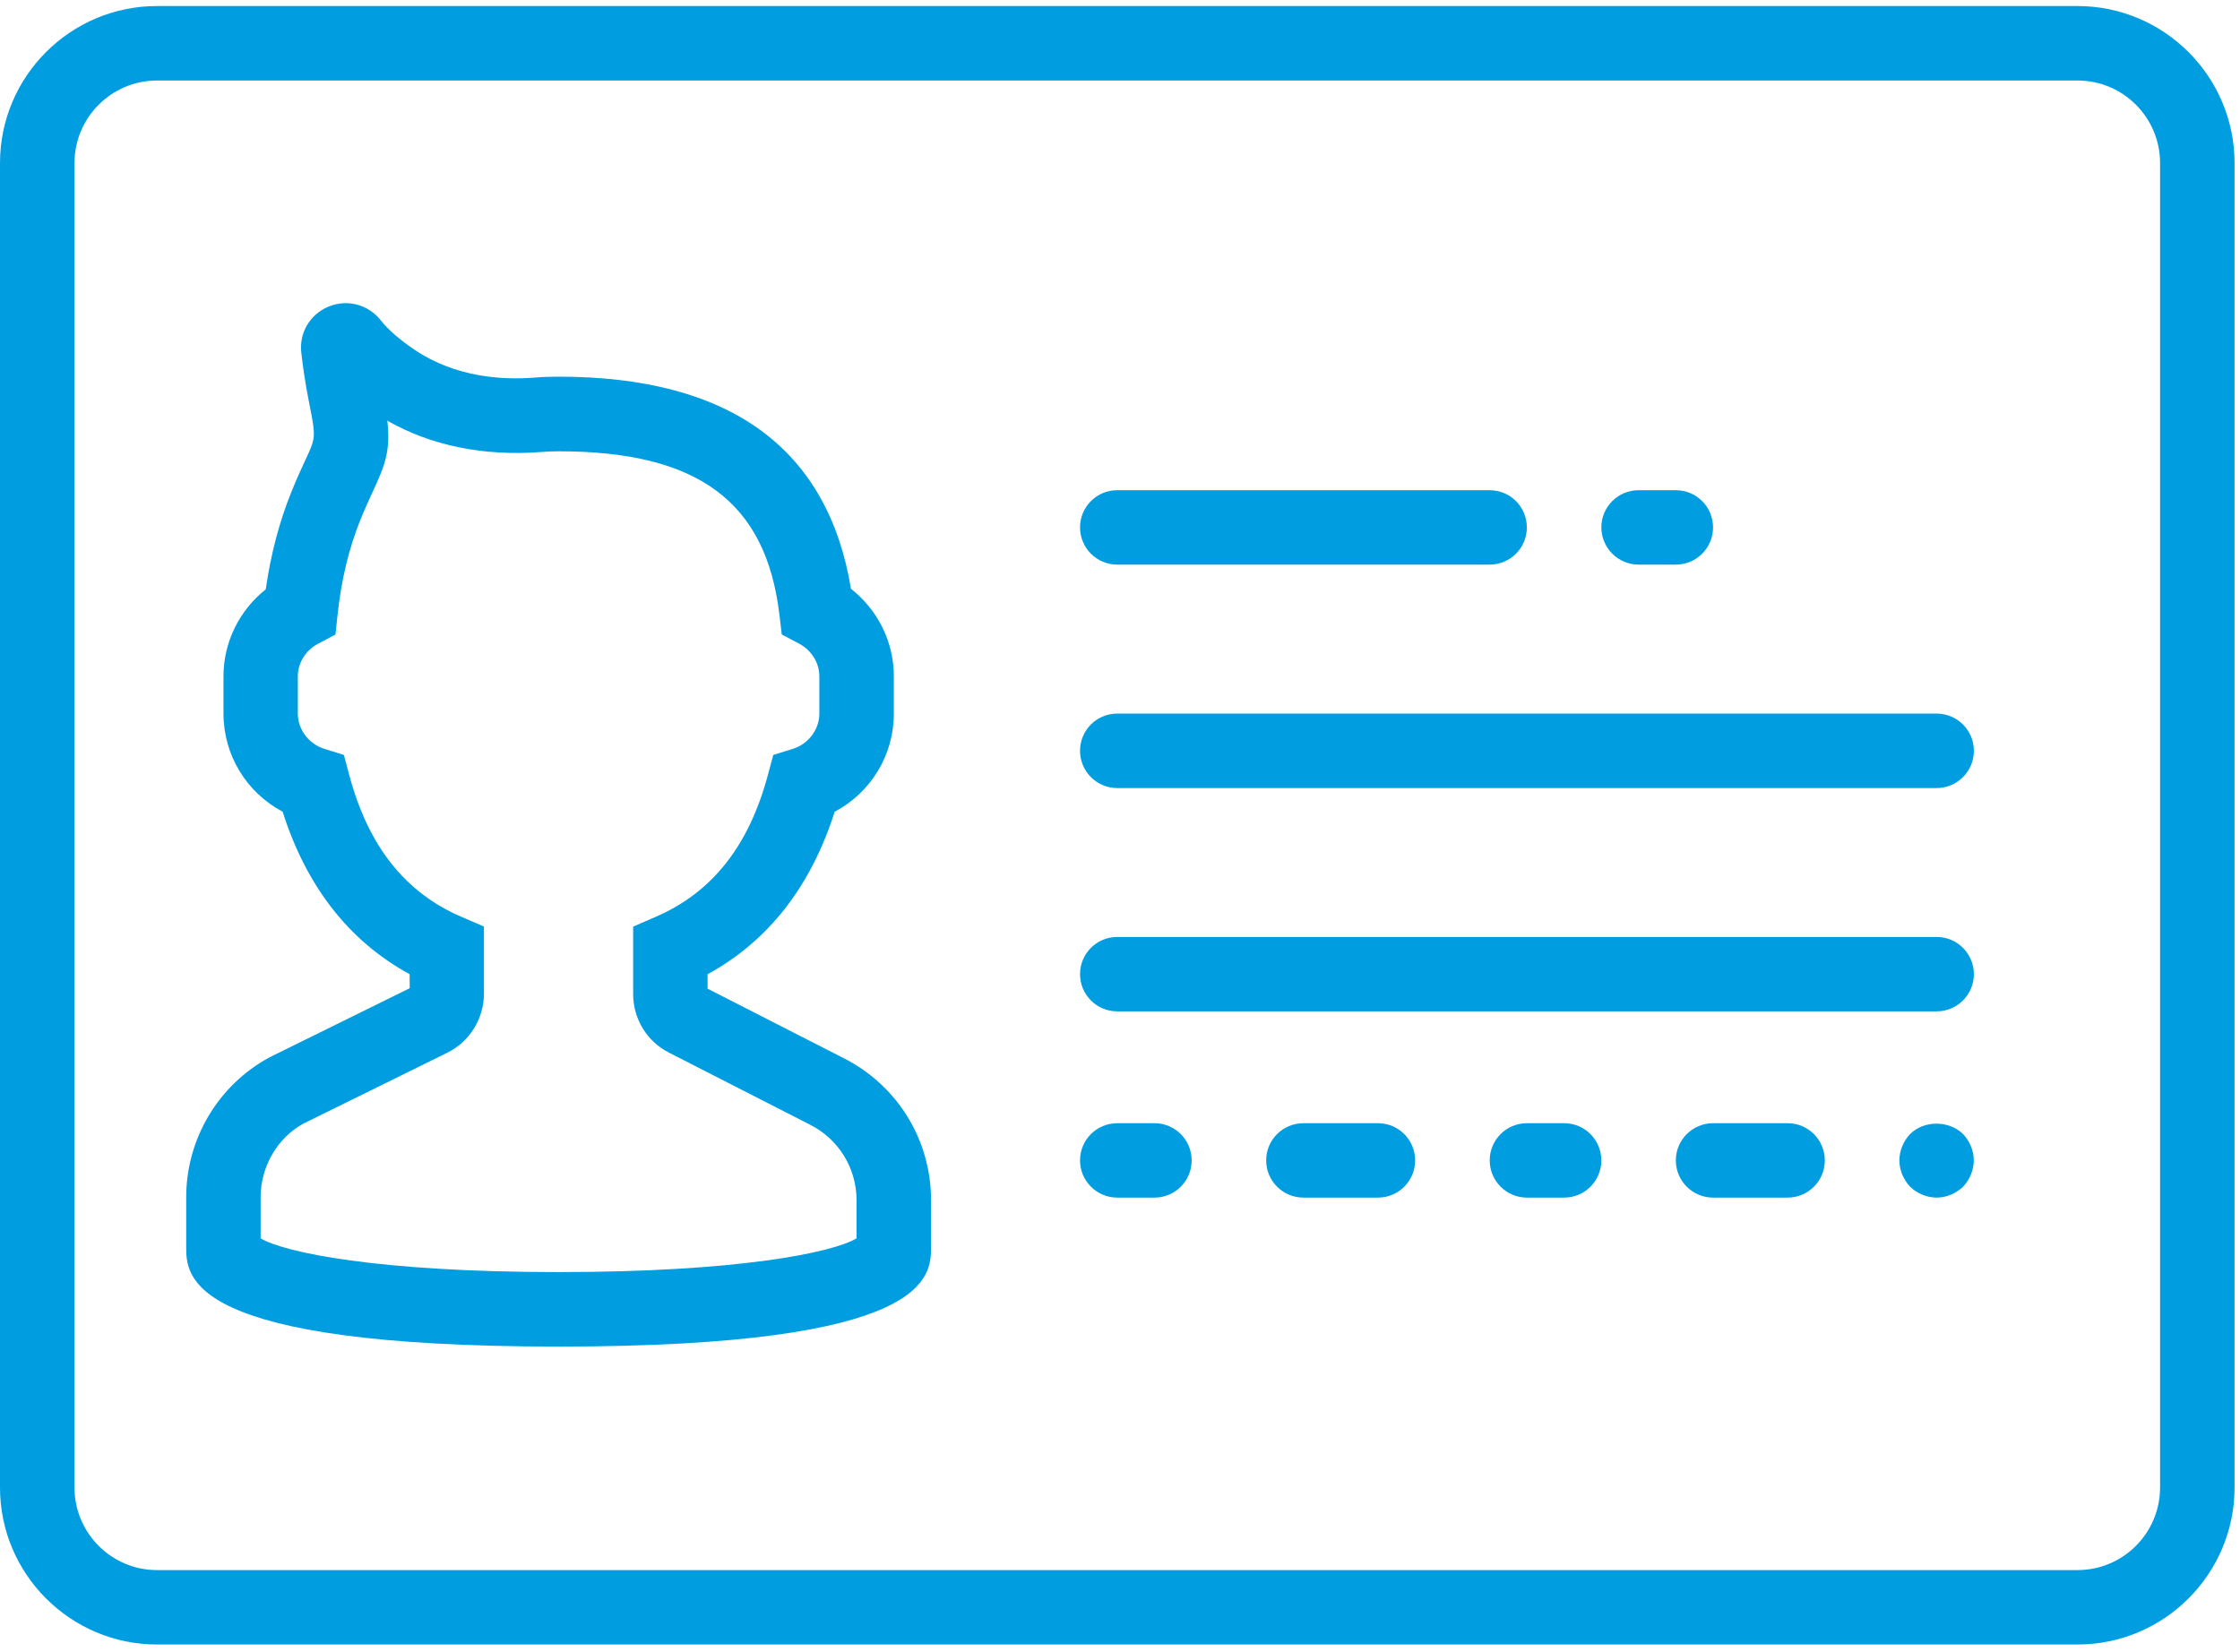
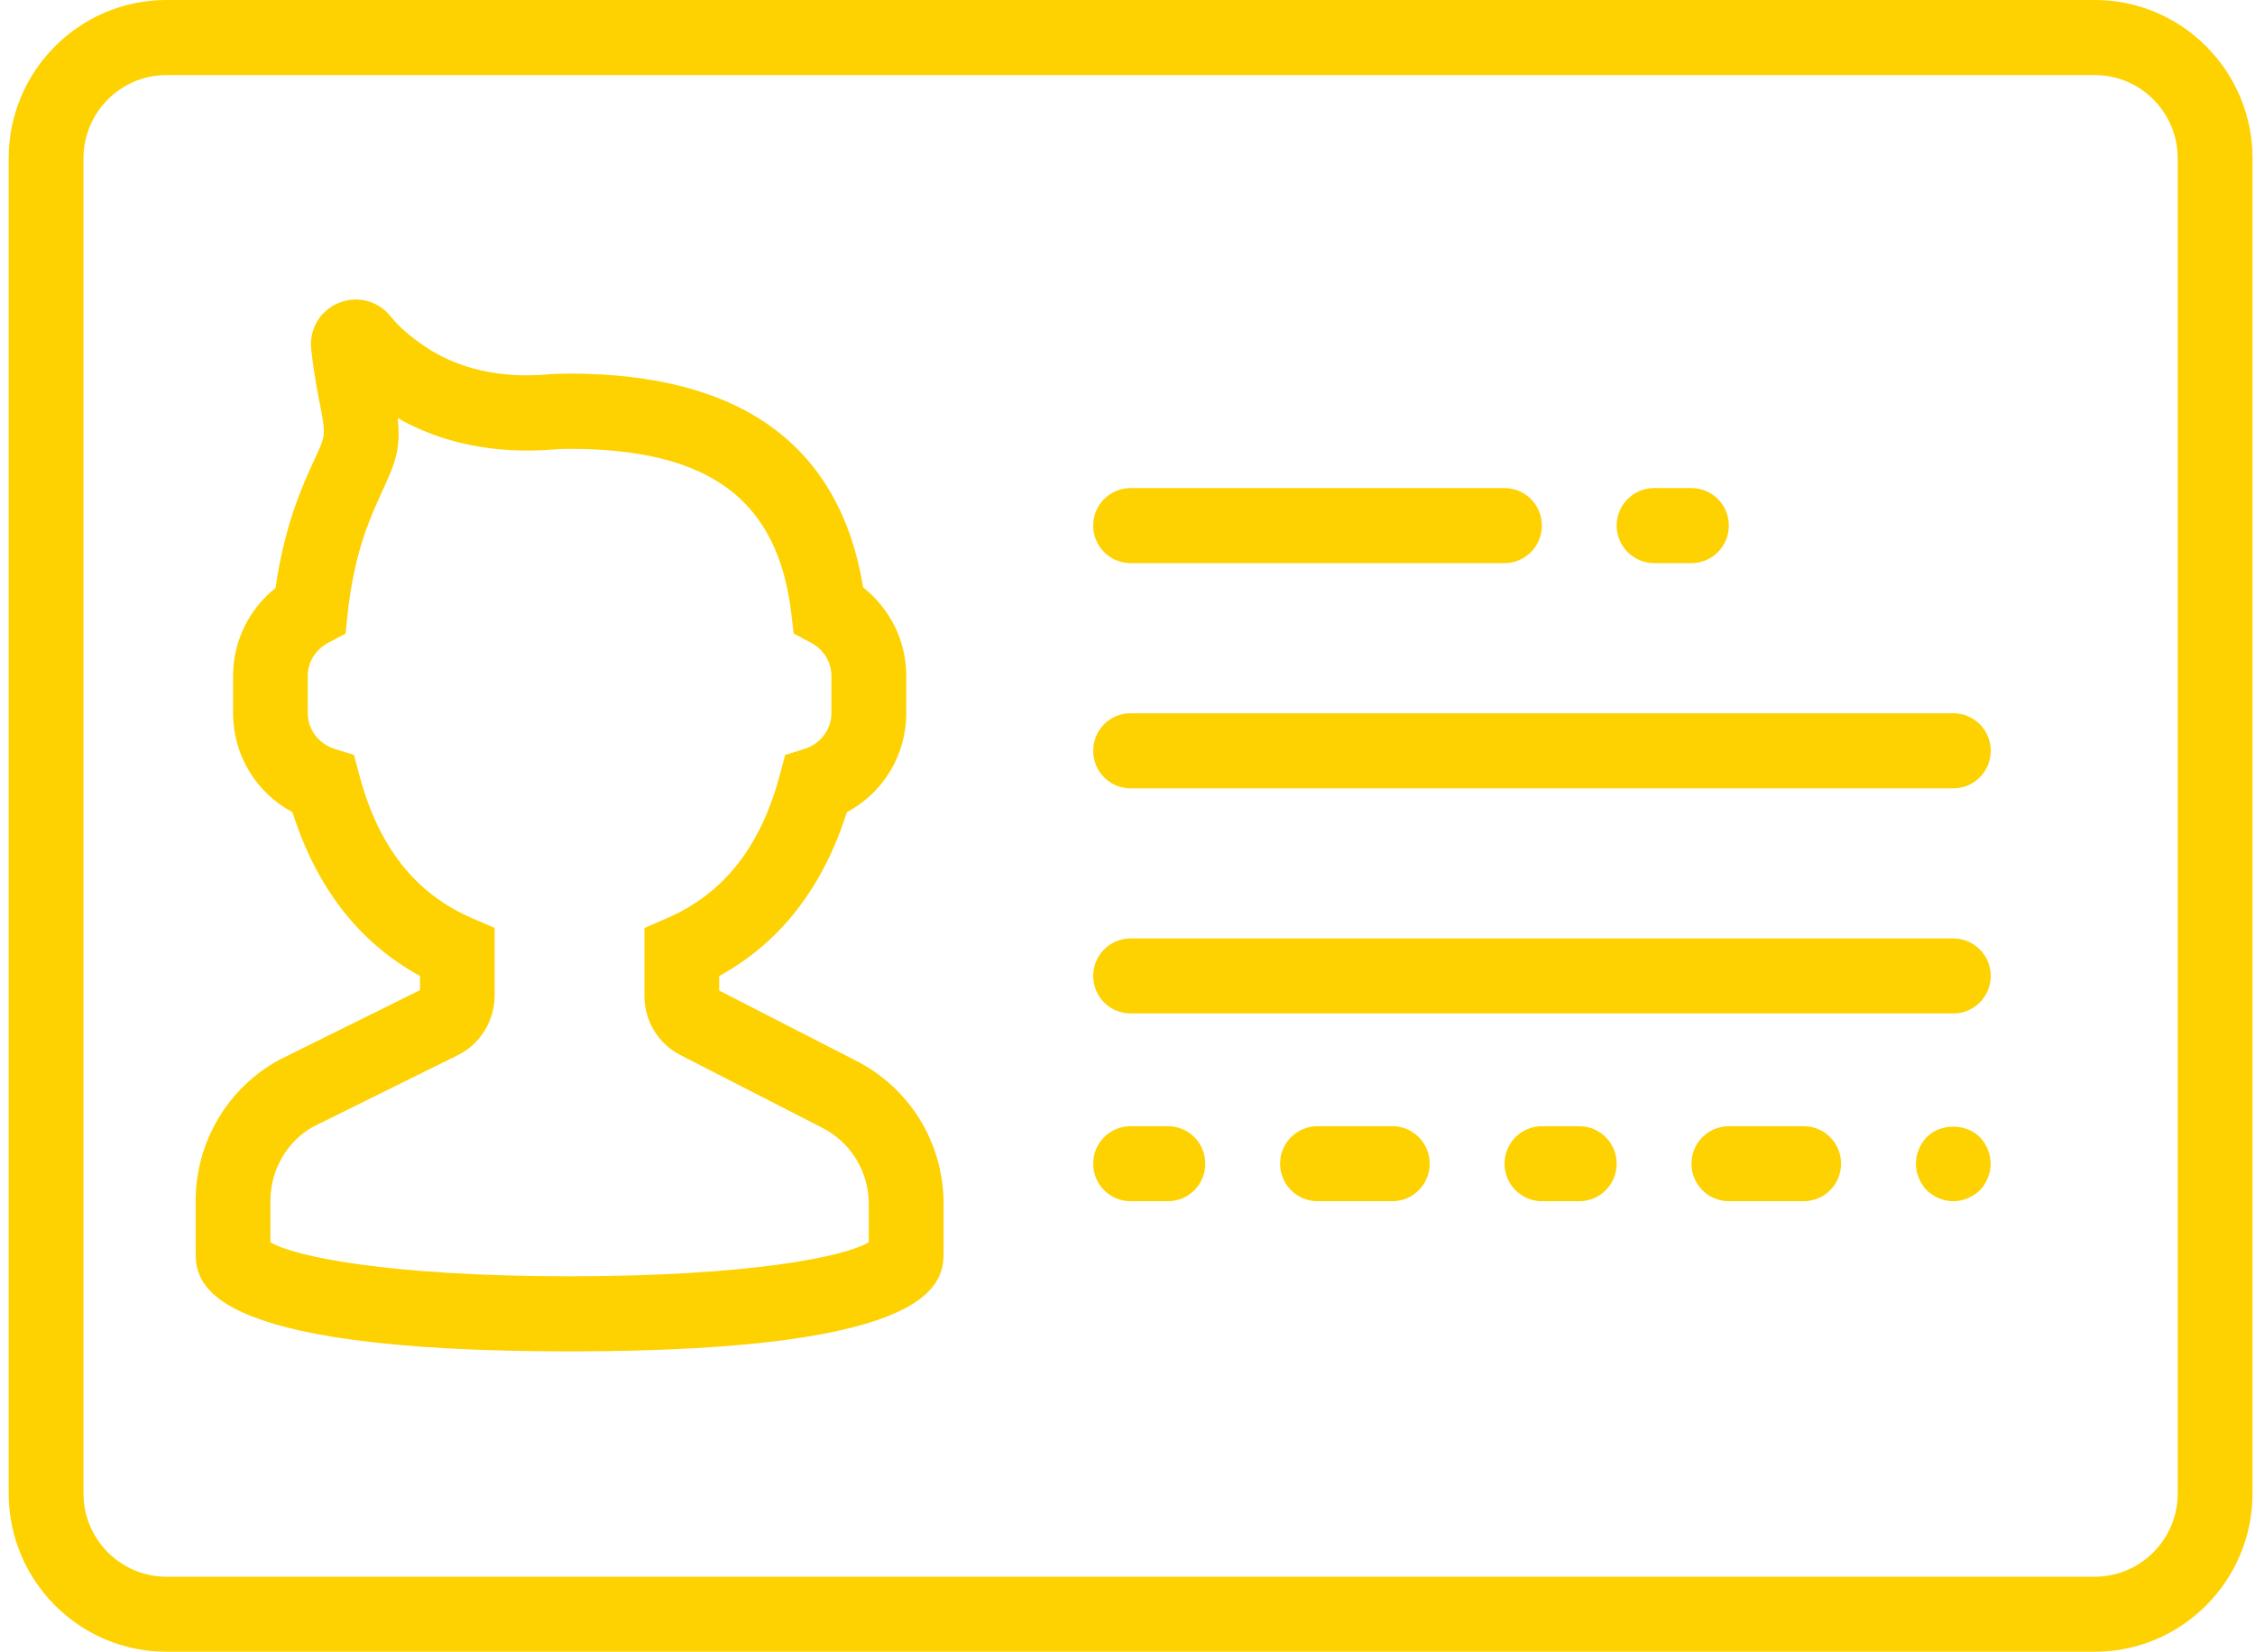
- <svg xmlns="http://www.w3.org/2000/svg" width="301" height="222" viewBox="0 0 301 222" fill="none">
-   <path fill-rule="evenodd" clip-rule="evenodd" d="M113.29 142.17L95.08 132.87V130.93C103.23 126.48 108.96 119.15 112.16 109.09C117.01 106.52 120.11 101.51 120.11 95.89V90.89C120.11 86.26 117.95 81.96 114.35 79.13C111.23 60.21 98.03 50.62 75.07 50.62C74.526 50.62 73.99 50.629 73.461 50.649C73.187 50.66 72.915 50.673 72.645 50.688C72.391 50.703 72.14 50.72 71.89 50.74C67.57 51.1 61.24 50.72 55.76 47.04C53.71 45.66 52.17 44.32 51.18 43.07C49.5 40.92 46.67 40.17 44.16 41.2C41.65 42.23 40.17 44.74 40.49 47.44C40.7 49.31 41.02 51.49 41.49 53.88C42.07 56.798 42.303 57.971 42.106 59.067C41.974 59.804 41.647 60.506 41.1 61.68L40.922 62.067C40.445 63.101 39.876 64.336 39.22 65.95C37.56 70.01 36.39 74.45 35.71 79.2C32.16 82.03 30.03 86.3 30.03 90.89V95.89C30.03 101.5 33.13 106.51 37.98 109.09C41.18 119.16 46.91 126.49 55.05 130.93V132.81L36.19 142.11C29.3 145.86 25.02 153.07 25.02 160.92V167.55C25.02 171.57 25.02 180.97 75.07 180.97C125.11 180.97 125.11 171.57 125.11 167.55V161.32C125.11 153.16 120.58 145.83 113.29 142.17ZM115.1 166.42C111.98 168.32 99.28 170.96 75.06 170.96C50.85 170.96 38.15 168.32 35.02 166.42V160.92C35.02 156.74 37.3 152.9 40.78 151L60.08 141.49C63.09 140.02 65.03 136.9 65.03 133.54V124.52L62.01 123.22C54.42 119.95 49.48 113.71 46.92 104.13L46.21 101.46L43.58 100.64C41.49 99.98 40.02 98.04 40.02 95.9V90.9C40.02 89.09 41.06 87.41 42.73 86.52L45.08 85.27L45.36 82.62C45.86 77.93 46.9 73.6 48.47 69.76C49.14 68.13 49.7 66.92 50.16 65.92C51.86 62.28 52.47 60.4 52.05 56.54C57.94 59.9 65.01 61.33 72.68 60.75C73.45 60.68 74.25 60.65 75.07 60.65C93.81 60.65 102.95 67.44 104.74 82.66L105.05 85.27L107.38 86.5C109.05 87.39 110.1 89.08 110.1 90.9V95.9C110.1 98.04 108.63 99.99 106.54 100.64L103.91 101.46L103.19 104.13C100.63 113.7 95.69 119.94 88.1 123.22L85.08 124.53V133.59C85.08 136.94 86.93 139.96 89.9 141.47L108.79 151.12C112.68 153.06 115.1 156.98 115.1 161.32V166.42Z" fill="#009EE1" />
-   <path d="M200.17 75.88H150.13C147.36 75.88 145.13 73.64 145.13 70.88C145.13 68.12 147.36 65.88 150.13 65.88H200.17C202.93 65.88 205.17 68.11 205.17 70.88C205.17 73.64 202.94 75.88 200.17 75.88Z" fill="#009EE1" />
-   <path d="M220.19 75.88H225.19C227.96 75.88 230.19 73.64 230.19 70.88C230.19 68.11 227.95 65.88 225.19 65.88H220.19C217.42 65.88 215.18 68.12 215.18 70.88C215.19 73.64 217.43 75.88 220.19 75.88Z" fill="#009EE1" />
-   <path d="M150.13 150.95H155.13C157.9 150.95 160.13 153.19 160.13 155.95C160.13 158.71 157.9 160.95 155.13 160.95H150.13C147.37 160.95 145.13 158.71 145.13 155.95C145.13 153.19 147.36 150.95 150.13 150.95Z" fill="#009EE1" />
-   <path d="M185.16 150.95H175.15C172.38 150.95 170.14 153.19 170.14 155.95C170.14 158.71 172.38 160.95 175.15 160.95H185.16C187.93 160.95 190.16 158.71 190.16 155.95C190.16 153.19 187.93 150.95 185.16 150.95Z" fill="#009EE1" />
-   <path d="M205.18 150.95H210.18C212.95 150.95 215.18 153.19 215.18 155.95C215.18 158.71 212.95 160.95 210.18 160.95H205.18C202.42 160.95 200.18 158.71 200.18 155.95C200.18 153.19 202.41 150.95 205.18 150.95Z" fill="#009EE1" />
-   <path d="M240.21 150.95H230.2C227.43 150.95 225.19 153.19 225.19 155.95C225.19 158.71 227.43 160.95 230.2 160.95H240.21C242.98 160.95 245.21 158.71 245.21 155.95C245.21 153.19 242.98 150.95 240.21 150.95Z" fill="#009EE1" />
-   <path d="M255.23 155.95C255.23 154.65 255.77 153.35 256.68 152.4C258.53 150.55 261.88 150.55 263.78 152.4C264.68 153.34 265.23 154.65 265.23 155.95C265.23 157.25 264.68 158.55 263.78 159.5C262.83 160.4 261.53 160.95 260.23 160.95C258.93 160.95 257.62 160.4 256.68 159.5C255.78 158.55 255.23 157.25 255.23 155.95Z" fill="#009EE1" />
-   <path d="M260.23 95.9H150.13C147.36 95.9 145.13 98.14 145.13 100.9C145.13 103.67 147.37 105.91 150.13 105.91H260.23C263 105.91 265.24 103.67 265.24 100.9C265.24 98.13 263 95.9 260.23 95.9Z" fill="#009EE1" />
-   <path d="M150.13 125.92H260.23C263 125.92 265.24 128.16 265.24 130.92C265.24 133.68 263 135.92 260.23 135.92H150.13C147.37 135.92 145.13 133.69 145.13 130.92C145.13 128.16 147.36 125.92 150.13 125.92Z" fill="#009EE1" />
-   <path fill-rule="evenodd" clip-rule="evenodd" d="M279.16 0.81H21.1C9.46 0.81 0 10.28 0 21.91V199.91C0 211.55 9.47 221.01 21.1 221.01H279.17C290.8 221.01 300.27 211.54 300.27 199.91V21.92C300.27 10.28 290.8 0.81 279.16 0.81ZM290.26 199.91C290.26 206.03 285.29 211.01 279.17 211.01H21.1C14.98 211.01 10.01 206.03 10.01 199.91V21.92C10.01 15.8 14.98 10.82 21.1 10.82H279.17C285.29 10.82 290.26 15.79 290.26 21.92V199.91Z" fill="#009EE1" />
+ <svg xmlns="http://www.w3.org/2000/svg" width="202" height="148" viewBox="0 0 202 148" fill="none">
+   <path fill-rule="evenodd" clip-rule="evenodd" d="M76.614 95.01L64.424 88.759V87.455C69.879 84.465 73.715 79.538 75.857 72.776C79.104 71.049 81.179 67.682 81.179 63.904V60.544C81.179 57.432 79.733 54.542 77.323 52.64C75.235 39.924 66.399 33.478 51.029 33.478C50.665 33.478 50.306 33.484 49.952 33.498C49.769 33.505 49.587 33.514 49.406 33.524C49.236 33.534 49.068 33.545 48.901 33.559C46.009 33.8 41.772 33.545 38.103 31.072C36.731 30.144 35.7 29.244 35.037 28.404C33.913 26.959 32.018 26.454 30.338 27.146C28.658 27.839 27.667 29.526 27.881 31.341C28.022 32.598 28.236 34.063 28.551 35.669C28.939 37.63 29.095 38.419 28.963 39.155C28.875 39.651 28.656 40.123 28.29 40.911L28.17 41.172C27.852 41.866 27.47 42.697 27.031 43.781C25.92 46.51 25.137 49.494 24.682 52.687C22.305 54.589 20.88 57.459 20.88 60.544V63.904C20.88 67.675 22.955 71.042 26.201 72.776C28.343 79.545 32.179 84.471 37.628 87.455V88.719L25.003 94.97C20.391 97.49 17.526 102.336 17.526 107.612V112.068C17.526 114.77 17.526 121.088 51.029 121.088C84.526 121.088 84.526 114.77 84.526 112.068V107.881C84.526 102.397 81.494 97.47 76.614 95.01ZM77.825 111.309C75.737 112.586 67.235 114.36 51.023 114.36C34.816 114.36 26.315 112.586 24.22 111.309V107.612C24.22 104.803 25.746 102.222 28.076 100.945L40.995 94.553C43.01 93.565 44.309 91.468 44.309 89.21V83.147L42.287 82.273C37.206 80.076 33.899 75.882 32.186 69.443L31.71 67.648L29.95 67.097C28.551 66.654 27.567 65.35 27.567 63.911V60.551C27.567 59.334 28.263 58.205 29.381 57.607L30.954 56.767L31.141 54.986C31.476 51.833 32.172 48.923 33.223 46.342C33.672 45.247 34.047 44.434 34.355 43.761C35.492 41.315 35.901 40.051 35.62 37.457C39.562 39.715 44.295 40.676 49.429 40.287C49.945 40.239 50.48 40.219 51.029 40.219C63.574 40.219 69.692 44.783 70.89 55.012L71.098 56.767L72.657 57.594C73.775 58.191 74.478 59.327 74.478 60.551V63.911C74.478 65.35 73.494 66.66 72.095 67.097L70.335 67.648L69.853 69.443C68.139 75.875 64.832 80.069 59.752 82.273L57.73 83.154V89.243C57.73 91.495 58.968 93.525 60.956 94.54L73.601 101.025C76.205 102.33 77.825 104.964 77.825 107.881V111.309Z" fill="#FED100" />
+   <path d="M134.771 50.456H101.274C99.42 50.456 97.927 48.95 97.927 47.095C97.927 45.24 99.42 43.734 101.274 43.734H134.771C136.618 43.734 138.118 45.233 138.118 47.095C138.118 48.95 136.625 50.456 134.771 50.456Z" fill="#FED100" />
+   <path d="M148.172 50.456H151.519C153.373 50.456 154.866 48.95 154.866 47.095C154.866 45.233 153.367 43.734 151.519 43.734H148.172C146.318 43.734 144.819 45.24 144.819 47.095C144.825 48.95 146.325 50.456 148.172 50.456Z" fill="#FED100" />
+   <path d="M101.274 100.912H104.621C106.475 100.912 107.968 102.417 107.968 104.272C107.968 106.127 106.475 107.633 104.621 107.633H101.274C99.427 107.633 97.927 106.127 97.927 104.272C97.927 102.417 99.42 100.912 101.274 100.912Z" fill="#FED100" />
+   <path d="M124.723 100.912H118.023C116.168 100.912 114.669 102.417 114.669 104.272C114.669 106.127 116.168 107.633 118.023 107.633H124.723C126.577 107.633 128.07 106.127 128.07 104.272C128.07 102.417 126.577 100.912 124.723 100.912Z" fill="#FED100" />
+   <path d="M138.125 100.912H141.472C143.326 100.912 144.819 102.417 144.819 104.272C144.819 106.127 143.326 107.633 141.472 107.633H138.125C136.277 107.633 134.778 106.127 134.778 104.272C134.778 102.417 136.27 100.912 138.125 100.912Z" fill="#FED100" />
+   <path d="M161.574 100.912H154.873C153.019 100.912 151.519 102.417 151.519 104.272C151.519 106.127 153.019 107.633 154.873 107.633H161.574C163.428 107.633 164.921 106.127 164.921 104.272C164.921 102.417 163.428 100.912 161.574 100.912Z" fill="#FED100" />
+   <path d="M171.628 104.272C171.628 103.398 171.989 102.525 172.598 101.886C173.837 100.643 176.079 100.643 177.351 101.886C177.954 102.518 178.322 103.398 178.322 104.272C178.322 105.146 177.954 106.02 177.351 106.658C176.715 107.263 175.845 107.633 174.975 107.633C174.105 107.633 173.228 107.263 172.598 106.658C171.996 106.02 171.628 105.146 171.628 104.272Z" fill="#FED100" />
+   <path d="M174.975 63.911H101.274C99.42 63.911 97.927 65.417 97.927 67.272C97.927 69.134 99.427 70.639 101.274 70.639H174.975C176.829 70.639 178.329 69.134 178.329 67.272C178.329 65.41 176.829 63.911 174.975 63.911Z" fill="#FED100" />
+   <path d="M101.274 84.088H174.975C176.829 84.088 178.329 85.594 178.329 87.449C178.329 89.304 176.829 90.809 174.975 90.809H101.274C99.427 90.809 97.927 89.311 97.927 87.449C97.927 85.594 99.42 84.088 101.274 84.088Z" fill="#FED100" />
+   <path fill-rule="evenodd" clip-rule="evenodd" d="M187.647 0H14.902C7.11 0 0.778 6.365 0.778 14.182V133.818C0.778 141.642 7.117 148 14.902 148H187.653C195.438 148 201.778 141.635 201.778 133.818V14.188C201.778 6.365 195.438 0 187.647 0ZM195.077 133.818C195.077 137.932 191.75 141.279 187.653 141.279H14.902C10.805 141.279 7.478 137.932 7.478 133.818V14.188C7.478 10.075 10.805 6.728 14.902 6.728H187.653C191.75 6.728 195.077 10.068 195.077 14.188V133.818Z" fill="#FED100" />
</svg>
